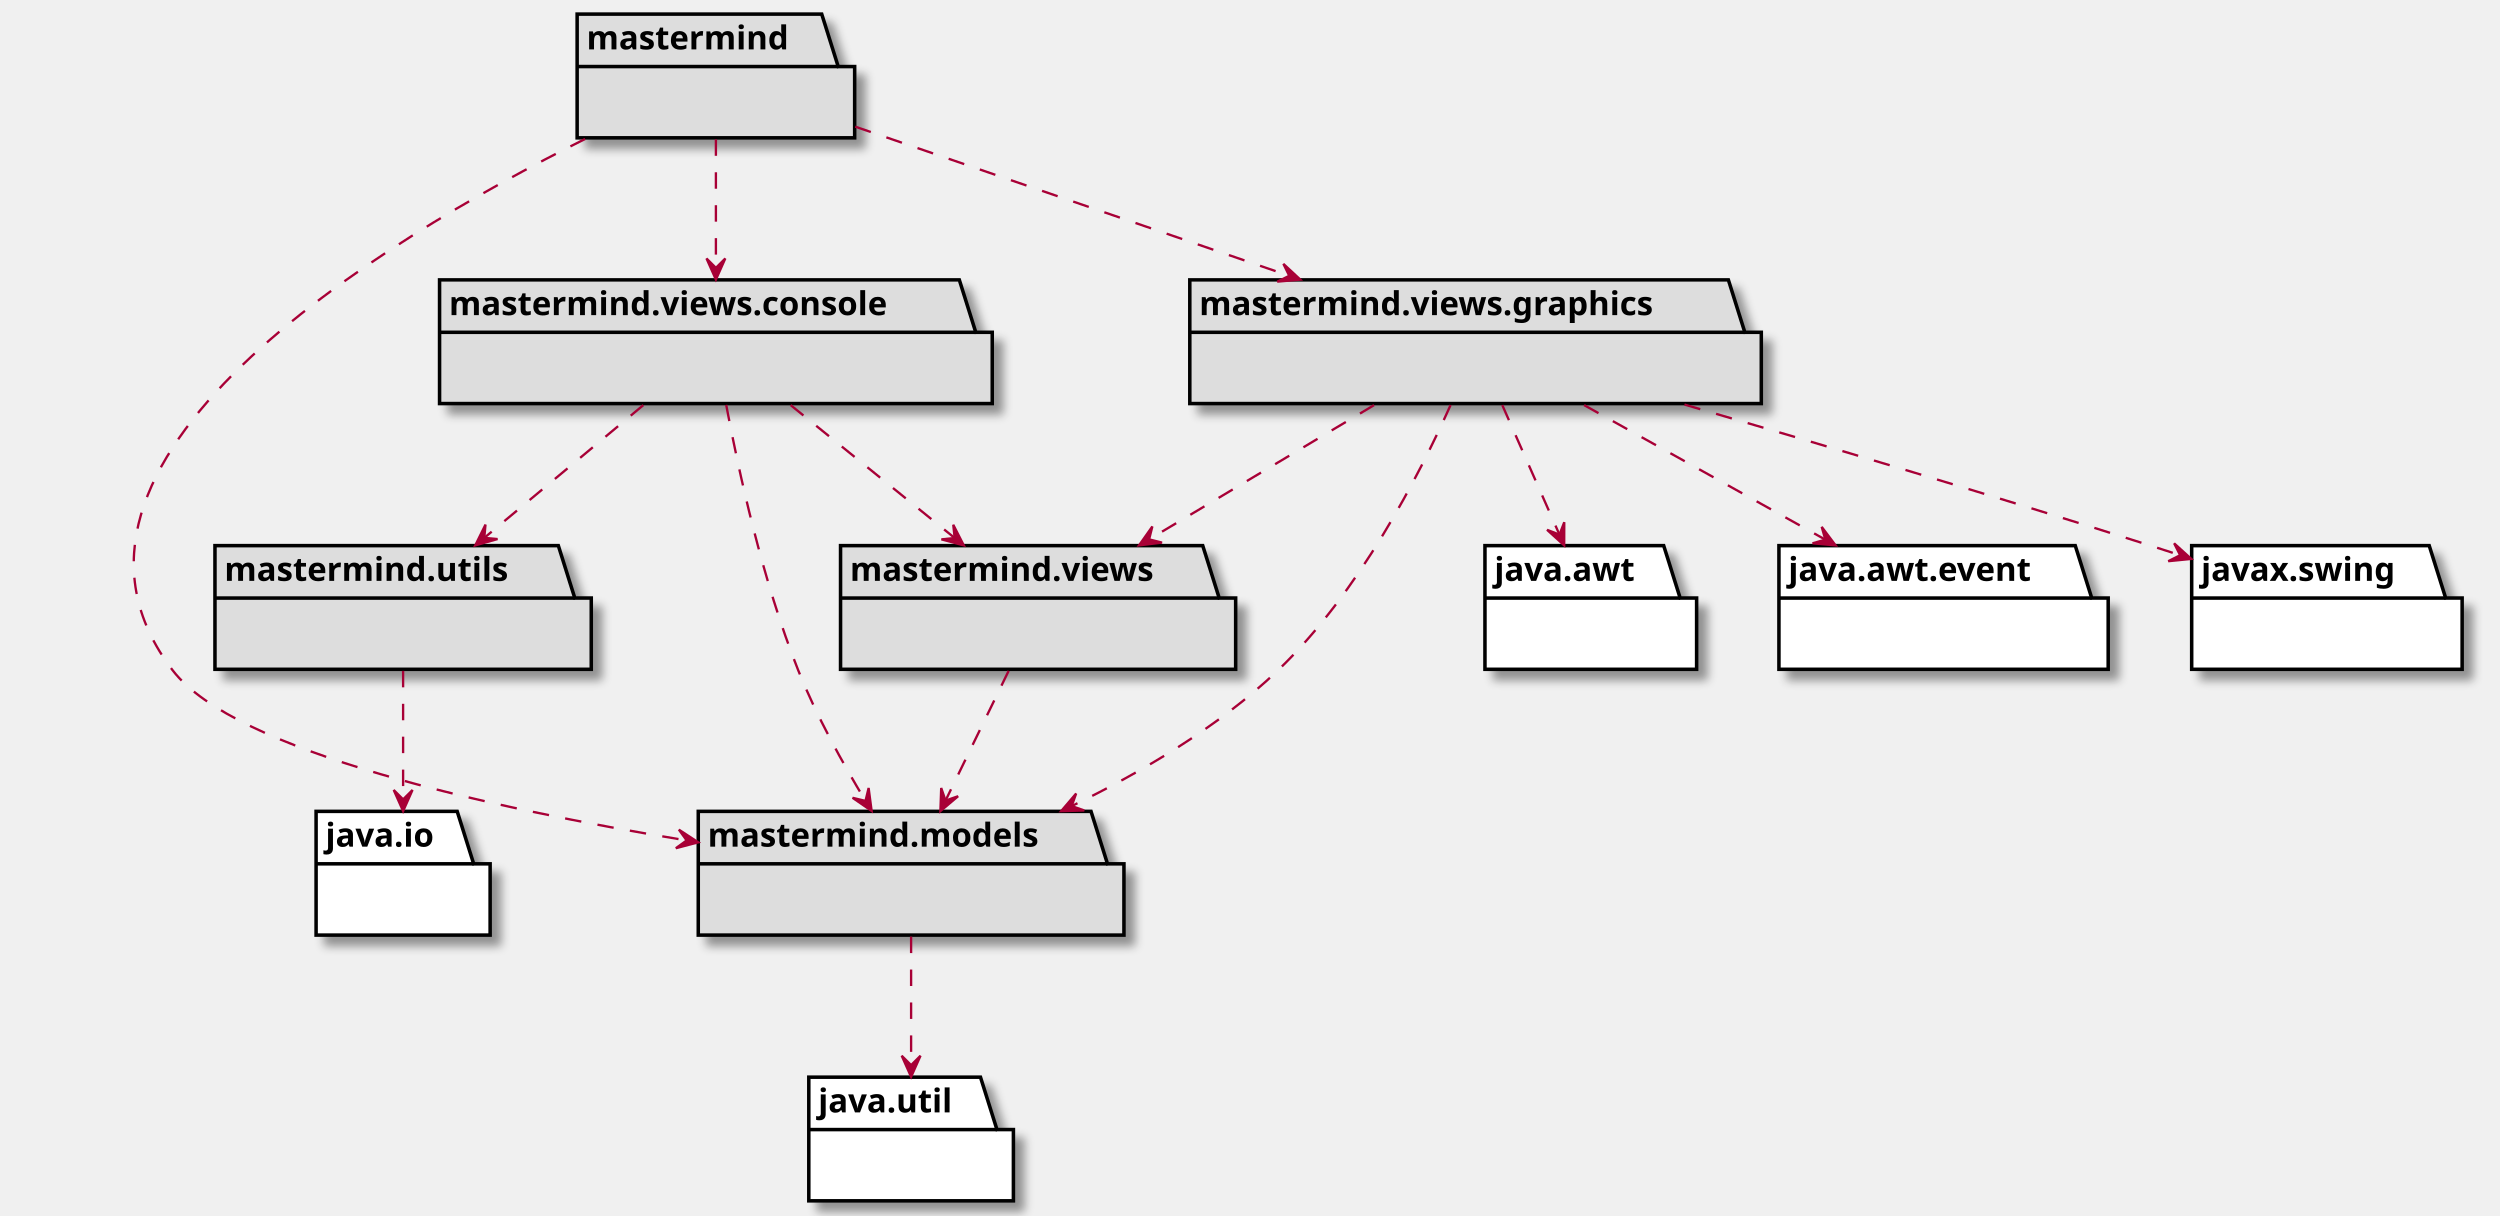
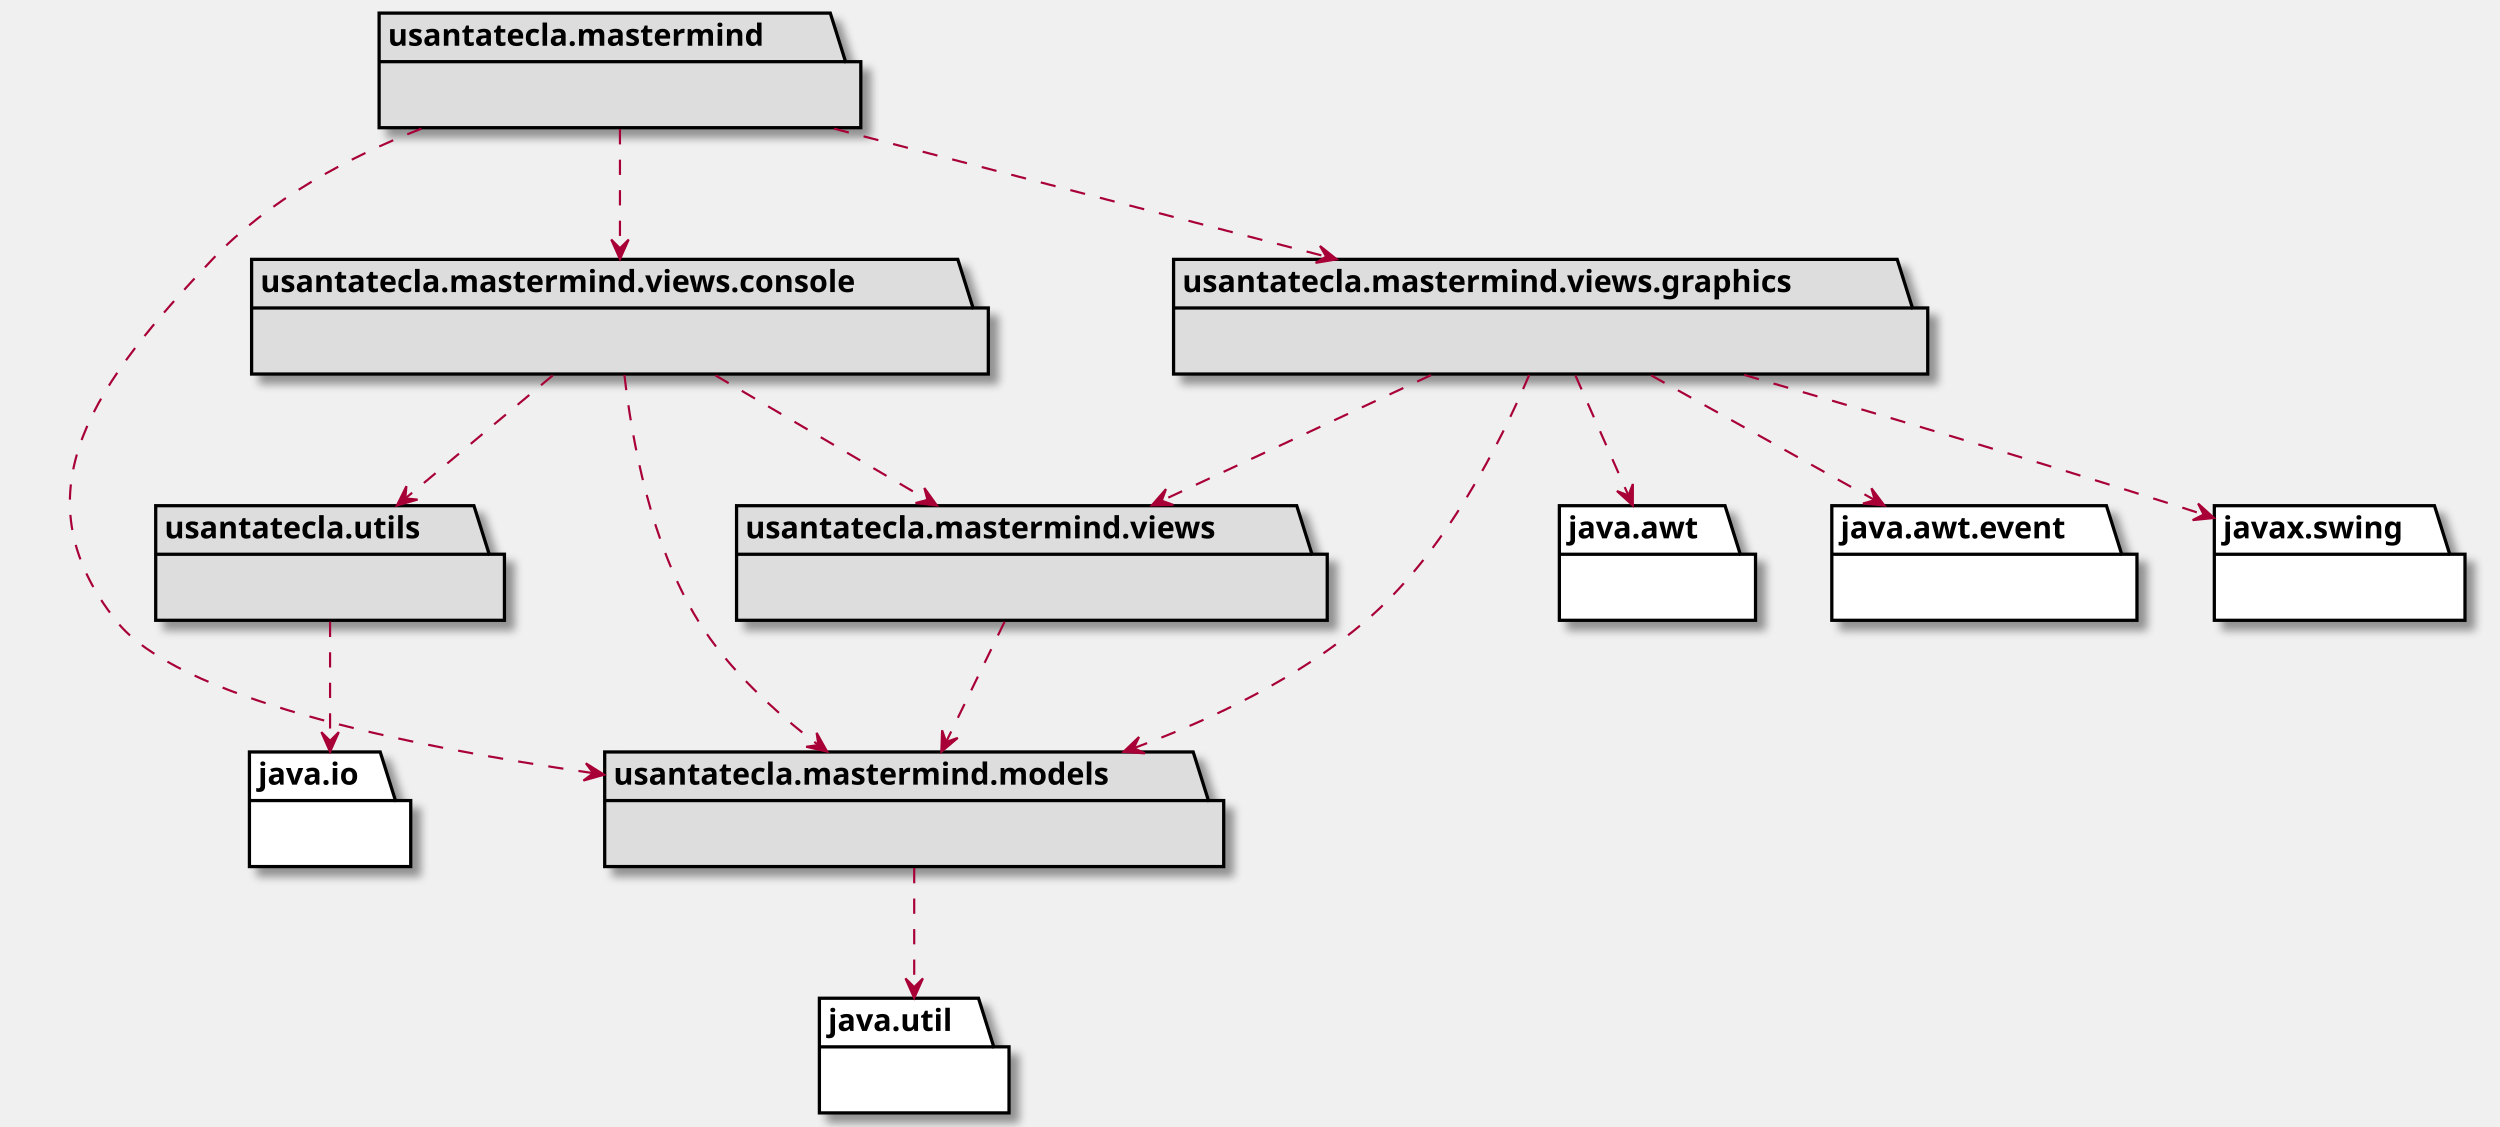
- <svg xmlns="http://www.w3.org/2000/svg" contentScriptType="application/ecmascript" contentStyleType="text/css" height="517px" preserveAspectRatio="none" style="width:1063px;height:517px;" version="1.1" viewBox="0 0 1063 517" width="1063px" zoomAndPan="magnify">
+ <svg xmlns="http://www.w3.org/2000/svg" contentScriptType="application/ecmascript" contentStyleType="text/css" height="517px" preserveAspectRatio="none" style="width:1147px;height:517px;" version="1.1" viewBox="0 0 1147 517" width="1147px" zoomAndPan="magnify">
  <defs>
-     <filter height="300%" id="frmec8zeaoull" width="300%" x="-1" y="-1">
+     <filter height="300%" id="f1litsql34g1pu" width="300%" x="-1" y="-1">
      <feGaussianBlur result="blurOut" stdDeviation="2.0" />
      <feColorMatrix in="blurOut" result="blurOut2" type="matrix" values="0 0 0 0 0 0 0 0 0 0 0 0 0 0 0 0 0 0 .4 0" />
      <feOffset dx="4.0" dy="4.0" in="blurOut2" result="blurOut3" />
      <feBlend in="SourceGraphic" in2="blurOut3" mode="normal" />
    </filter>
  </defs>
  <g>
-     <polygon fill="#DDDDDD" filter="url(#frmec8zeaoull)" points="245.401,6,349.401,6,356.401,28.297,363.401,28.297,363.401,58.594,245.401,58.594,245.401,6" style="stroke: #000000; stroke-width: 1.5;" />
-     <line style="stroke: #000000; stroke-width: 1.5;" x1="245.401" x2="356.401" y1="28.297" y2="28.297" />
-     <text fill="#000000" font-family="sans-serif" font-size="14" font-weight="bold" lengthAdjust="spacingAndGlyphs" textLength="98" x="249.401" y="20.995">mastermind</text>
-     <polygon fill="#DDDDDD" filter="url(#frmec8zeaoull)" points="357.401,232,511.401,232,518.402,254.297,525.402,254.297,525.402,284.594,357.401,284.594,357.401,232" style="stroke: #000000; stroke-width: 1.5;" />
-     <line style="stroke: #000000; stroke-width: 1.5;" x1="357.401" x2="518.402" y1="254.297" y2="254.297" />
-     <text fill="#000000" font-family="sans-serif" font-size="14" font-weight="bold" lengthAdjust="spacingAndGlyphs" textLength="148" x="361.401" y="246.995">mastermind.views</text>
-     <polygon fill="#DDDDDD" filter="url(#frmec8zeaoull)" points="296.901,345,463.901,345,470.901,367.297,477.901,367.297,477.901,397.594,296.901,397.594,296.901,345" style="stroke: #000000; stroke-width: 1.5;" />
-     <line style="stroke: #000000; stroke-width: 1.5;" x1="296.901" x2="470.901" y1="367.297" y2="367.297" />
-     <text fill="#000000" font-family="sans-serif" font-size="14" font-weight="bold" lengthAdjust="spacingAndGlyphs" textLength="161" x="300.901" y="359.995">mastermind.models</text>
-     <polygon fill="#FFFFFF" filter="url(#frmec8zeaoull)" points="343.901,458,416.901,458,423.901,480.297,430.901,480.297,430.901,510.594,343.901,510.594,343.901,458" style="stroke: #000000; stroke-width: 1.5;" />
-     <line style="stroke: #000000; stroke-width: 1.5;" x1="343.901" x2="423.901" y1="480.297" y2="480.297" />
-     <text fill="#000000" font-family="sans-serif" font-size="14" font-weight="bold" lengthAdjust="spacingAndGlyphs" textLength="67" x="347.901" y="472.995">java.util</text>
-     <polygon fill="#DDDDDD" filter="url(#frmec8zeaoull)" points="91.402,232,237.402,232,244.402,254.297,251.402,254.297,251.402,284.594,91.402,284.594,91.402,232" style="stroke: #000000; stroke-width: 1.5;" />
-     <line style="stroke: #000000; stroke-width: 1.5;" x1="91.402" x2="244.402" y1="254.297" y2="254.297" />
-     <text fill="#000000" font-family="sans-serif" font-size="14" font-weight="bold" lengthAdjust="spacingAndGlyphs" textLength="140" x="95.402" y="246.995">mastermind.utils</text>
-     <polygon fill="#FFFFFF" filter="url(#frmec8zeaoull)" points="134.402,345,194.402,345,201.402,367.297,208.402,367.297,208.402,397.594,134.402,397.594,134.402,345" style="stroke: #000000; stroke-width: 1.5;" />
-     <line style="stroke: #000000; stroke-width: 1.5;" x1="134.402" x2="201.402" y1="367.297" y2="367.297" />
-     <text fill="#000000" font-family="sans-serif" font-size="14" font-weight="bold" lengthAdjust="spacingAndGlyphs" textLength="54" x="138.402" y="359.995">java.io</text>
-     <polygon fill="#DDDDDD" filter="url(#frmec8zeaoull)" points="186.901,119,407.901,119,414.901,141.297,421.901,141.297,421.901,171.594,186.901,171.594,186.901,119" style="stroke: #000000; stroke-width: 1.5;" />
-     <line style="stroke: #000000; stroke-width: 1.5;" x1="186.901" x2="414.901" y1="141.297" y2="141.297" />
-     <text fill="#000000" font-family="sans-serif" font-size="14" font-weight="bold" lengthAdjust="spacingAndGlyphs" textLength="215" x="190.901" y="133.995">mastermind.views.console</text>
-     <polygon fill="#DDDDDD" filter="url(#frmec8zeaoull)" points="505.901,119,734.902,119,741.902,141.297,748.902,141.297,748.902,171.594,505.901,171.594,505.901,119" style="stroke: #000000; stroke-width: 1.5;" />
-     <line style="stroke: #000000; stroke-width: 1.5;" x1="505.901" x2="741.902" y1="141.297" y2="141.297" />
-     <text fill="#000000" font-family="sans-serif" font-size="14" font-weight="bold" lengthAdjust="spacingAndGlyphs" textLength="223" x="509.901" y="133.995">mastermind.views.graphics</text>
-     <polygon fill="#FFFFFF" filter="url(#frmec8zeaoull)" points="631.402,232,707.402,232,714.402,254.297,721.402,254.297,721.402,284.594,631.402,284.594,631.402,232" style="stroke: #000000; stroke-width: 1.5;" />
-     <line style="stroke: #000000; stroke-width: 1.5;" x1="631.402" x2="714.402" y1="254.297" y2="254.297" />
-     <text fill="#000000" font-family="sans-serif" font-size="14" font-weight="bold" lengthAdjust="spacingAndGlyphs" textLength="70" x="635.402" y="246.995">java.awt</text>
-     <polygon fill="#FFFFFF" filter="url(#frmec8zeaoull)" points="756.402,232,882.402,232,889.402,254.297,896.402,254.297,896.402,284.594,756.402,284.594,756.402,232" style="stroke: #000000; stroke-width: 1.5;" />
-     <line style="stroke: #000000; stroke-width: 1.5;" x1="756.402" x2="889.402" y1="254.297" y2="254.297" />
-     <text fill="#000000" font-family="sans-serif" font-size="14" font-weight="bold" lengthAdjust="spacingAndGlyphs" textLength="120" x="760.402" y="246.995">java.awt.event</text>
-     <polygon fill="#FFFFFF" filter="url(#frmec8zeaoull)" points="931.902,232,1032.901,232,1039.901,254.297,1046.901,254.297,1046.901,284.594,931.902,284.594,931.902,232" style="stroke: #000000; stroke-width: 1.5;" />
-     <line style="stroke: #000000; stroke-width: 1.5;" x1="931.902" x2="1039.901" y1="254.297" y2="254.297" />
-     <text fill="#000000" font-family="sans-serif" font-size="14" font-weight="bold" lengthAdjust="spacingAndGlyphs" textLength="95" x="935.902" y="246.995">javax.swing</text>
-     <path codeLine="2" d="M304.401,59.245 C304.401,75.496 304.401,96.579 304.401,113.714 " fill="none" id="mastermind-to-mastermind.views.console" style="stroke: #A80036; stroke-width: 1.0; stroke-dasharray: 7.0,7.0;" />
-     <polygon fill="#A80036" points="304.401,118.895,308.401,109.895,304.401,113.895,300.401,109.895,304.401,118.895" style="stroke: #A80036; stroke-width: 1.0;" />
-     <path codeLine="3" d="M363.646,53.859 C415.459,71.665 491.13,97.67 548.146,117.263 " fill="none" id="mastermind-to-mastermind.views.graphics" style="stroke: #A80036; stroke-width: 1.0; stroke-dasharray: 7.0,7.0;" />
-     <polygon fill="#A80036" points="552.909,118.9,545.697,112.193,548.181,117.276,543.098,119.759,552.909,118.9" style="stroke: #A80036; stroke-width: 1.0;" />
-     <path codeLine="4" d="M248.786,59.088 C160.787,103.067 6,196.791 73.402,285 C99.961,319.758 209.278,343.75 291.517,357.283 " fill="none" id="mastermind-to-mastermind.models" style="stroke: #A80036; stroke-width: 1.0; stroke-dasharray: 7.0,7.0;" />
-     <polygon fill="#A80036" points="296.894,358.159,288.654,352.763,291.959,357.355,287.367,360.659,296.894,358.159" style="stroke: #A80036; stroke-width: 1.0;" />
-     <path codeLine="7" d="M428.877,285.245 C420.904,301.636 410.538,322.943 402.163,340.156 " fill="none" id="mastermind.views-to-mastermind.models" style="stroke: #A80036; stroke-width: 1.0; stroke-dasharray: 7.0,7.0;" />
-     <polygon fill="#A80036" points="399.858,344.895,407.393,338.552,402.046,340.399,400.199,335.052,399.858,344.895" style="stroke: #A80036; stroke-width: 1.0;" />
-     <path d="M387.401,398.245 C387.401,414.496 387.401,435.579 387.401,452.714 " fill="none" id="mastermind.models-to-java.util" style="stroke: #A80036; stroke-width: 1.0; stroke-dasharray: 7.0,7.0;" />
-     <polygon fill="#A80036" points="387.401,457.895,391.401,448.895,387.401,452.895,383.401,448.895,387.401,457.895" style="stroke: #A80036; stroke-width: 1.0;" />
-     <path d="M171.401,285.245 C171.401,301.496 171.401,322.579 171.401,339.714 " fill="none" id="mastermind.utils-to-java.io" style="stroke: #A80036; stroke-width: 1.0; stroke-dasharray: 7.0,7.0;" />
-     <polygon fill="#A80036" points="171.401,344.895,175.401,335.895,171.401,339.895,167.401,335.895,171.401,344.895" style="stroke: #A80036; stroke-width: 1.0;" />
-     <path d="M308.779,172.152 C314.084,200.442 324.24,246.99 339.401,285 C347.07,304.222 358.279,324.469 367.938,340.433 " fill="none" id="mastermind.views.console-to-mastermind.models" style="stroke: #A80036; stroke-width: 1.0; stroke-dasharray: 7.0,7.0;" />
-     <polygon fill="#A80036" points="370.616,344.817,369.337,335.051,368.01,340.55,362.511,339.223,370.616,344.817" style="stroke: #A80036; stroke-width: 1.0;" />
-     <path d="M273.555,172.245 C253.327,189.126 226.851,211.223 205.923,228.69 " fill="none" id="mastermind.views.console-to-mastermind.utils" style="stroke: #A80036; stroke-width: 1.0; stroke-dasharray: 7.0,7.0;" />
-     <polygon fill="#A80036" points="202.082,231.895,211.555,229.2,205.921,228.692,206.429,223.058,202.082,231.895" style="stroke: #A80036; stroke-width: 1.0;" />
-     <path d="M336.176,172.245 C357.012,189.126 384.284,211.223 405.844,228.69 " fill="none" id="mastermind.views.console-to-mastermind.views" style="stroke: #A80036; stroke-width: 1.0; stroke-dasharray: 7.0,7.0;" />
-     <polygon fill="#A80036" points="409.8,231.895,405.327,223.12,405.915,228.746,400.289,229.335,409.8,231.895" style="stroke: #A80036; stroke-width: 1.0;" />
-     <path d="M584.263,172.245 C555.74,189.266 518.332,211.59 488.952,229.124 " fill="none" id="mastermind.views.graphics-to-mastermind.views" style="stroke: #A80036; stroke-width: 1.0; stroke-dasharray: 7.0,7.0;" />
-     <polygon fill="#A80036" points="484.308,231.895,494.086,230.716,488.601,229.332,489.985,223.847,484.308,231.895" style="stroke: #A80036; stroke-width: 1.0;" />
-     <path d="M616.788,172.229 C603.346,202.305 577.736,252.138 543.402,285 C518.306,309.02 485.146,328.439 455.853,342.662 " fill="none" id="mastermind.views.graphics-to-mastermind.models" style="stroke: #A80036; stroke-width: 1.0; stroke-dasharray: 7.0,7.0;" />
-     <polygon fill="#A80036" points="451.188,344.9,461.032,344.614,455.696,342.737,457.572,337.401,451.188,344.9" style="stroke: #A80036; stroke-width: 1.0;" />
-     <path d="M638.766,172.245 C646.003,188.636 655.409,209.943 663.006,227.156 " fill="none" id="mastermind.views.graphics-to-java.awt" style="stroke: #A80036; stroke-width: 1.0; stroke-dasharray: 7.0,7.0;" />
-     <polygon fill="#A80036" points="665.098,231.895,665.122,222.046,663.079,227.321,657.804,225.278,665.098,231.895" style="stroke: #A80036; stroke-width: 1.0;" />
-     <path d="M673.557,172.245 C704.198,189.336 744.423,211.773 775.917,229.34 " fill="none" id="mastermind.views.graphics-to-java.awt.event" style="stroke: #A80036; stroke-width: 1.0; stroke-dasharray: 7.0,7.0;" />
-     <polygon fill="#A80036" points="780.497,231.895,774.586,224.018,776.131,229.459,770.689,231.005,780.497,231.895" style="stroke: #A80036; stroke-width: 1.0;" />
-     <path d="M716.234,172.014 C773.067,188.571 848.274,210.917 914.402,232 C918.452,233.291 922.616,234.642 926.809,236.02 " fill="none" id="mastermind.views.graphics-to-javax.swing" style="stroke: #A80036; stroke-width: 1.0; stroke-dasharray: 7.0,7.0;" />
-     <polygon fill="#A80036" points="931.74,237.647,924.449,231.026,926.993,236.079,921.94,238.622,931.74,237.647" style="stroke: #A80036; stroke-width: 1.0;" />
+     <polygon fill="#DDDDDD" filter="url(#f1litsql34g1pu)" points="173.936,6,380.936,6,387.936,28.297,394.936,28.297,394.936,58.594,173.936,58.594,173.936,6" style="stroke: #000000; stroke-width: 1.5;" />
+     <line style="stroke: #000000; stroke-width: 1.5;" x1="173.936" x2="387.936" y1="28.297" y2="28.297" />
+     <text fill="#000000" font-family="sans-serif" font-size="14" font-weight="bold" lengthAdjust="spacingAndGlyphs" textLength="201" x="177.936" y="20.995">usantatecla.mastermind</text>
+     <polygon fill="#DDDDDD" filter="url(#f1litsql34g1pu)" points="337.936,232,594.936,232,601.936,254.297,608.936,254.297,608.936,284.594,337.936,284.594,337.936,232" style="stroke: #000000; stroke-width: 1.5;" />
+     <line style="stroke: #000000; stroke-width: 1.5;" x1="337.936" x2="601.936" y1="254.297" y2="254.297" />
+     <text fill="#000000" font-family="sans-serif" font-size="14" font-weight="bold" lengthAdjust="spacingAndGlyphs" textLength="251" x="341.936" y="246.995">usantatecla.mastermind.views</text>
+     <polygon fill="#DDDDDD" filter="url(#f1litsql34g1pu)" points="277.436,345,547.436,345,554.436,367.297,561.436,367.297,561.436,397.594,277.436,397.594,277.436,345" style="stroke: #000000; stroke-width: 1.5;" />
+     <line style="stroke: #000000; stroke-width: 1.5;" x1="277.436" x2="554.436" y1="367.297" y2="367.297" />
+     <text fill="#000000" font-family="sans-serif" font-size="14" font-weight="bold" lengthAdjust="spacingAndGlyphs" textLength="264" x="281.436" y="359.995">usantatecla.mastermind.models</text>
+     <polygon fill="#FFFFFF" filter="url(#f1litsql34g1pu)" points="375.936,458,448.936,458,455.936,480.297,462.936,480.297,462.936,510.594,375.936,510.594,375.936,458" style="stroke: #000000; stroke-width: 1.5;" />
+     <line style="stroke: #000000; stroke-width: 1.5;" x1="375.936" x2="455.936" y1="480.297" y2="480.297" />
+     <text fill="#000000" font-family="sans-serif" font-size="14" font-weight="bold" lengthAdjust="spacingAndGlyphs" textLength="67" x="379.936" y="472.995">java.util</text>
+     <polygon fill="#DDDDDD" filter="url(#f1litsql34g1pu)" points="71.436,232,217.436,232,224.436,254.297,231.436,254.297,231.436,284.594,71.436,284.594,71.436,232" style="stroke: #000000; stroke-width: 1.5;" />
+     <line style="stroke: #000000; stroke-width: 1.5;" x1="71.436" x2="224.436" y1="254.297" y2="254.297" />
+     <text fill="#000000" font-family="sans-serif" font-size="14" font-weight="bold" lengthAdjust="spacingAndGlyphs" textLength="140" x="75.436" y="246.995">usantatecla.utils</text>
+     <polygon fill="#FFFFFF" filter="url(#f1litsql34g1pu)" points="114.436,345,174.436,345,181.436,367.297,188.436,367.297,188.436,397.594,114.436,397.594,114.436,345" style="stroke: #000000; stroke-width: 1.5;" />
+     <line style="stroke: #000000; stroke-width: 1.5;" x1="114.436" x2="181.436" y1="367.297" y2="367.297" />
+     <text fill="#000000" font-family="sans-serif" font-size="14" font-weight="bold" lengthAdjust="spacingAndGlyphs" textLength="54" x="118.436" y="359.995">java.io</text>
+     <polygon fill="#DDDDDD" filter="url(#f1litsql34g1pu)" points="115.436,119,439.436,119,446.436,141.297,453.436,141.297,453.436,171.594,115.436,171.594,115.436,119" style="stroke: #000000; stroke-width: 1.5;" />
+     <line style="stroke: #000000; stroke-width: 1.5;" x1="115.436" x2="446.436" y1="141.297" y2="141.297" />
+     <text fill="#000000" font-family="sans-serif" font-size="14" font-weight="bold" lengthAdjust="spacingAndGlyphs" textLength="318" x="119.436" y="133.995">usantatecla.mastermind.views.console</text>
+     <polygon fill="#DDDDDD" filter="url(#f1litsql34g1pu)" points="538.436,119,870.436,119,877.436,141.297,884.436,141.297,884.436,171.594,538.436,171.594,538.436,119" style="stroke: #000000; stroke-width: 1.5;" />
+     <line style="stroke: #000000; stroke-width: 1.5;" x1="538.436" x2="877.436" y1="141.297" y2="141.297" />
+     <text fill="#000000" font-family="sans-serif" font-size="14" font-weight="bold" lengthAdjust="spacingAndGlyphs" textLength="326" x="542.436" y="133.995">usantatecla.mastermind.views.graphics</text>
+     <polygon fill="#FFFFFF" filter="url(#f1litsql34g1pu)" points="715.436,232,791.436,232,798.436,254.297,805.436,254.297,805.436,284.594,715.436,284.594,715.436,232" style="stroke: #000000; stroke-width: 1.5;" />
+     <line style="stroke: #000000; stroke-width: 1.5;" x1="715.436" x2="798.436" y1="254.297" y2="254.297" />
+     <text fill="#000000" font-family="sans-serif" font-size="14" font-weight="bold" lengthAdjust="spacingAndGlyphs" textLength="70" x="719.436" y="246.995">java.awt</text>
+     <polygon fill="#FFFFFF" filter="url(#f1litsql34g1pu)" points="840.436,232,966.436,232,973.436,254.297,980.436,254.297,980.436,284.594,840.436,284.594,840.436,232" style="stroke: #000000; stroke-width: 1.5;" />
+     <line style="stroke: #000000; stroke-width: 1.5;" x1="840.436" x2="973.436" y1="254.297" y2="254.297" />
+     <text fill="#000000" font-family="sans-serif" font-size="14" font-weight="bold" lengthAdjust="spacingAndGlyphs" textLength="120" x="844.436" y="246.995">java.awt.event</text>
+     <polygon fill="#FFFFFF" filter="url(#f1litsql34g1pu)" points="1015.936,232,1116.936,232,1123.936,254.297,1130.936,254.297,1130.936,284.594,1015.936,284.594,1015.936,232" style="stroke: #000000; stroke-width: 1.5;" />
+     <line style="stroke: #000000; stroke-width: 1.5;" x1="1015.936" x2="1123.936" y1="254.297" y2="254.297" />
+     <text fill="#000000" font-family="sans-serif" font-size="14" font-weight="bold" lengthAdjust="spacingAndGlyphs" textLength="95" x="1019.936" y="246.995">javax.swing</text>
+     <path codeLine="2" d="M284.436,59.245 C284.436,75.496 284.436,96.579 284.436,113.714 " fill="none" id="usantatecla.mastermind-to-usantatecla.mastermind.views.console" style="stroke: #A80036; stroke-width: 1.0; stroke-dasharray: 7.0,7.0;" />
+     <polygon fill="#A80036" points="284.436,118.895,288.436,109.895,284.436,113.895,280.436,109.895,284.436,118.895" style="stroke: #A80036; stroke-width: 1.0;" />
+     <path codeLine="3" d="M382.666,59.035 C450.243,76.602 539.824,99.889 608.41,117.718 " fill="none" id="usantatecla.mastermind-to-usantatecla.mastermind.views.graphics" style="stroke: #A80036; stroke-width: 1.0; stroke-dasharray: 7.0,7.0;" />
+     <polygon fill="#A80036" points="613.312,118.992,605.609,112.855,608.473,117.733,603.595,120.598,613.312,118.992" style="stroke: #A80036; stroke-width: 1.0;" />
+     <path codeLine="4" d="M193.343,59.012 C159.593,72.28 123.29,91.615 97.436,119 C45.04,174.5 6,225.205 53.436,285 C81.049,319.806 182.846,341.776 272.093,354.717 " fill="none" id="usantatecla.mastermind-to-usantatecla.mastermind.models" style="stroke: #A80036; stroke-width: 1.0; stroke-dasharray: 7.0,7.0;" />
+     <polygon fill="#A80036" points="277.141,355.441,268.801,350.203,272.192,354.731,267.664,358.122,277.141,355.441" style="stroke: #A80036; stroke-width: 1.0;" />
+     <path codeLine="7" d="M460.911,285.245 C452.937,301.636 442.571,322.943 434.198,340.156 " fill="none" id="usantatecla.mastermind.views-to-usantatecla.mastermind.models" style="stroke: #A80036; stroke-width: 1.0; stroke-dasharray: 7.0,7.0;" />
+     <polygon fill="#A80036" points="431.892,344.895,439.427,338.552,434.08,340.399,432.233,335.052,431.892,344.895" style="stroke: #A80036; stroke-width: 1.0;" />
+     <path d="M419.436,398.245 C419.436,414.496 419.436,435.579 419.436,452.714 " fill="none" id="usantatecla.mastermind.models-to-java.util" style="stroke: #A80036; stroke-width: 1.0; stroke-dasharray: 7.0,7.0;" />
+     <polygon fill="#A80036" points="419.436,457.895,423.436,448.895,419.436,452.895,415.436,448.895,419.436,457.895" style="stroke: #A80036; stroke-width: 1.0;" />
+     <path d="M151.436,285.245 C151.436,301.496 151.436,322.579 151.436,339.714 " fill="none" id="usantatecla.utils-to-java.io" style="stroke: #A80036; stroke-width: 1.0; stroke-dasharray: 7.0,7.0;" />
+     <polygon fill="#A80036" points="151.436,344.895,155.436,335.895,151.436,339.895,147.436,335.895,151.436,344.895" style="stroke: #A80036; stroke-width: 1.0;" />
+     <path d="M286.489,172.043 C289.829,201.275 298.459,249.662 320.436,285 C334.262,307.232 355.711,326.779 375.115,341.551 " fill="none" id="usantatecla.mastermind.views.console-to-usantatecla.mastermind.models" style="stroke: #A80036; stroke-width: 1.0; stroke-dasharray: 7.0,7.0;" />
+     <polygon fill="#A80036" points="379.478,344.82,374.675,336.222,375.477,341.822,369.877,342.624,379.478,344.82" style="stroke: #A80036; stroke-width: 1.0;" />
+     <path d="M253.589,172.245 C233.361,189.126 206.885,211.223 185.956,228.69 " fill="none" id="usantatecla.mastermind.views.console-to-usantatecla.utils" style="stroke: #A80036; stroke-width: 1.0; stroke-dasharray: 7.0,7.0;" />
+     <polygon fill="#A80036" points="182.116,231.895,191.589,229.198,185.955,228.691,186.462,223.057,182.116,231.895" style="stroke: #A80036; stroke-width: 1.0;" />
+     <path d="M328.271,172.245 C357.373,189.336 395.577,211.773 425.487,229.34 " fill="none" id="usantatecla.mastermind.views.console-to-usantatecla.mastermind.views" style="stroke: #A80036; stroke-width: 1.0; stroke-dasharray: 7.0,7.0;" />
+     <polygon fill="#A80036" points="429.838,231.895,424.104,223.887,425.527,229.362,420.052,230.785,429.838,231.895" style="stroke: #A80036; stroke-width: 1.0;" />
+     <path d="M656.535,172.105 C619.598,189.332 570.917,212.036 533.037,229.703 " fill="none" id="usantatecla.mastermind.views.graphics-to-usantatecla.mastermind.views" style="stroke: #A80036; stroke-width: 1.0; stroke-dasharray: 7.0,7.0;" />
+     <polygon fill="#A80036" points="528.472,231.832,538.32,231.654,533.004,229.719,534.939,224.403,528.472,231.832" style="stroke: #A80036; stroke-width: 1.0;" />
+     <path d="M701.574,172.084 C688.589,202.718 663.039,253.791 626.436,285 C595.996,310.954 556.591,329.856 520.342,343.183 " fill="none" id="usantatecla.mastermind.views.graphics-to-usantatecla.mastermind.models" style="stroke: #A80036; stroke-width: 1.0; stroke-dasharray: 7.0,7.0;" />
+     <polygon fill="#A80036" points="515.48,344.944,525.305,345.639,520.181,343.241,522.58,338.118,515.48,344.944" style="stroke: #A80036; stroke-width: 1.0;" />
+     <path d="M722.8,172.245 C730.036,188.636 739.442,209.943 747.041,227.156 " fill="none" id="usantatecla.mastermind.views.graphics-to-java.awt" style="stroke: #A80036; stroke-width: 1.0; stroke-dasharray: 7.0,7.0;" />
+     <polygon fill="#A80036" points="749.133,231.895,749.157,222.046,747.114,227.321,741.839,225.278,749.133,231.895" style="stroke: #A80036; stroke-width: 1.0;" />
+     <path d="M757.59,172.245 C788.232,189.336 828.457,211.773 859.95,229.34 " fill="none" id="usantatecla.mastermind.views.graphics-to-java.awt.event" style="stroke: #A80036; stroke-width: 1.0; stroke-dasharray: 7.0,7.0;" />
+     <polygon fill="#A80036" points="864.531,231.895,858.62,224.018,860.165,229.459,854.723,231.005,864.531,231.895" style="stroke: #A80036; stroke-width: 1.0;" />
+     <path d="M800.267,172.014 C857.101,188.571 932.308,210.917 998.436,232 C1002.485,233.291 1006.65,234.642 1010.844,236.02 " fill="none" id="usantatecla.mastermind.views.graphics-to-javax.swing" style="stroke: #A80036; stroke-width: 1.0; stroke-dasharray: 7.0,7.0;" />
+     <polygon fill="#A80036" points="1015.774,237.647,1008.481,231.028,1011.026,236.08,1005.974,238.625,1015.774,237.647" style="stroke: #A80036; stroke-width: 1.0;" />
  </g>
</svg>
